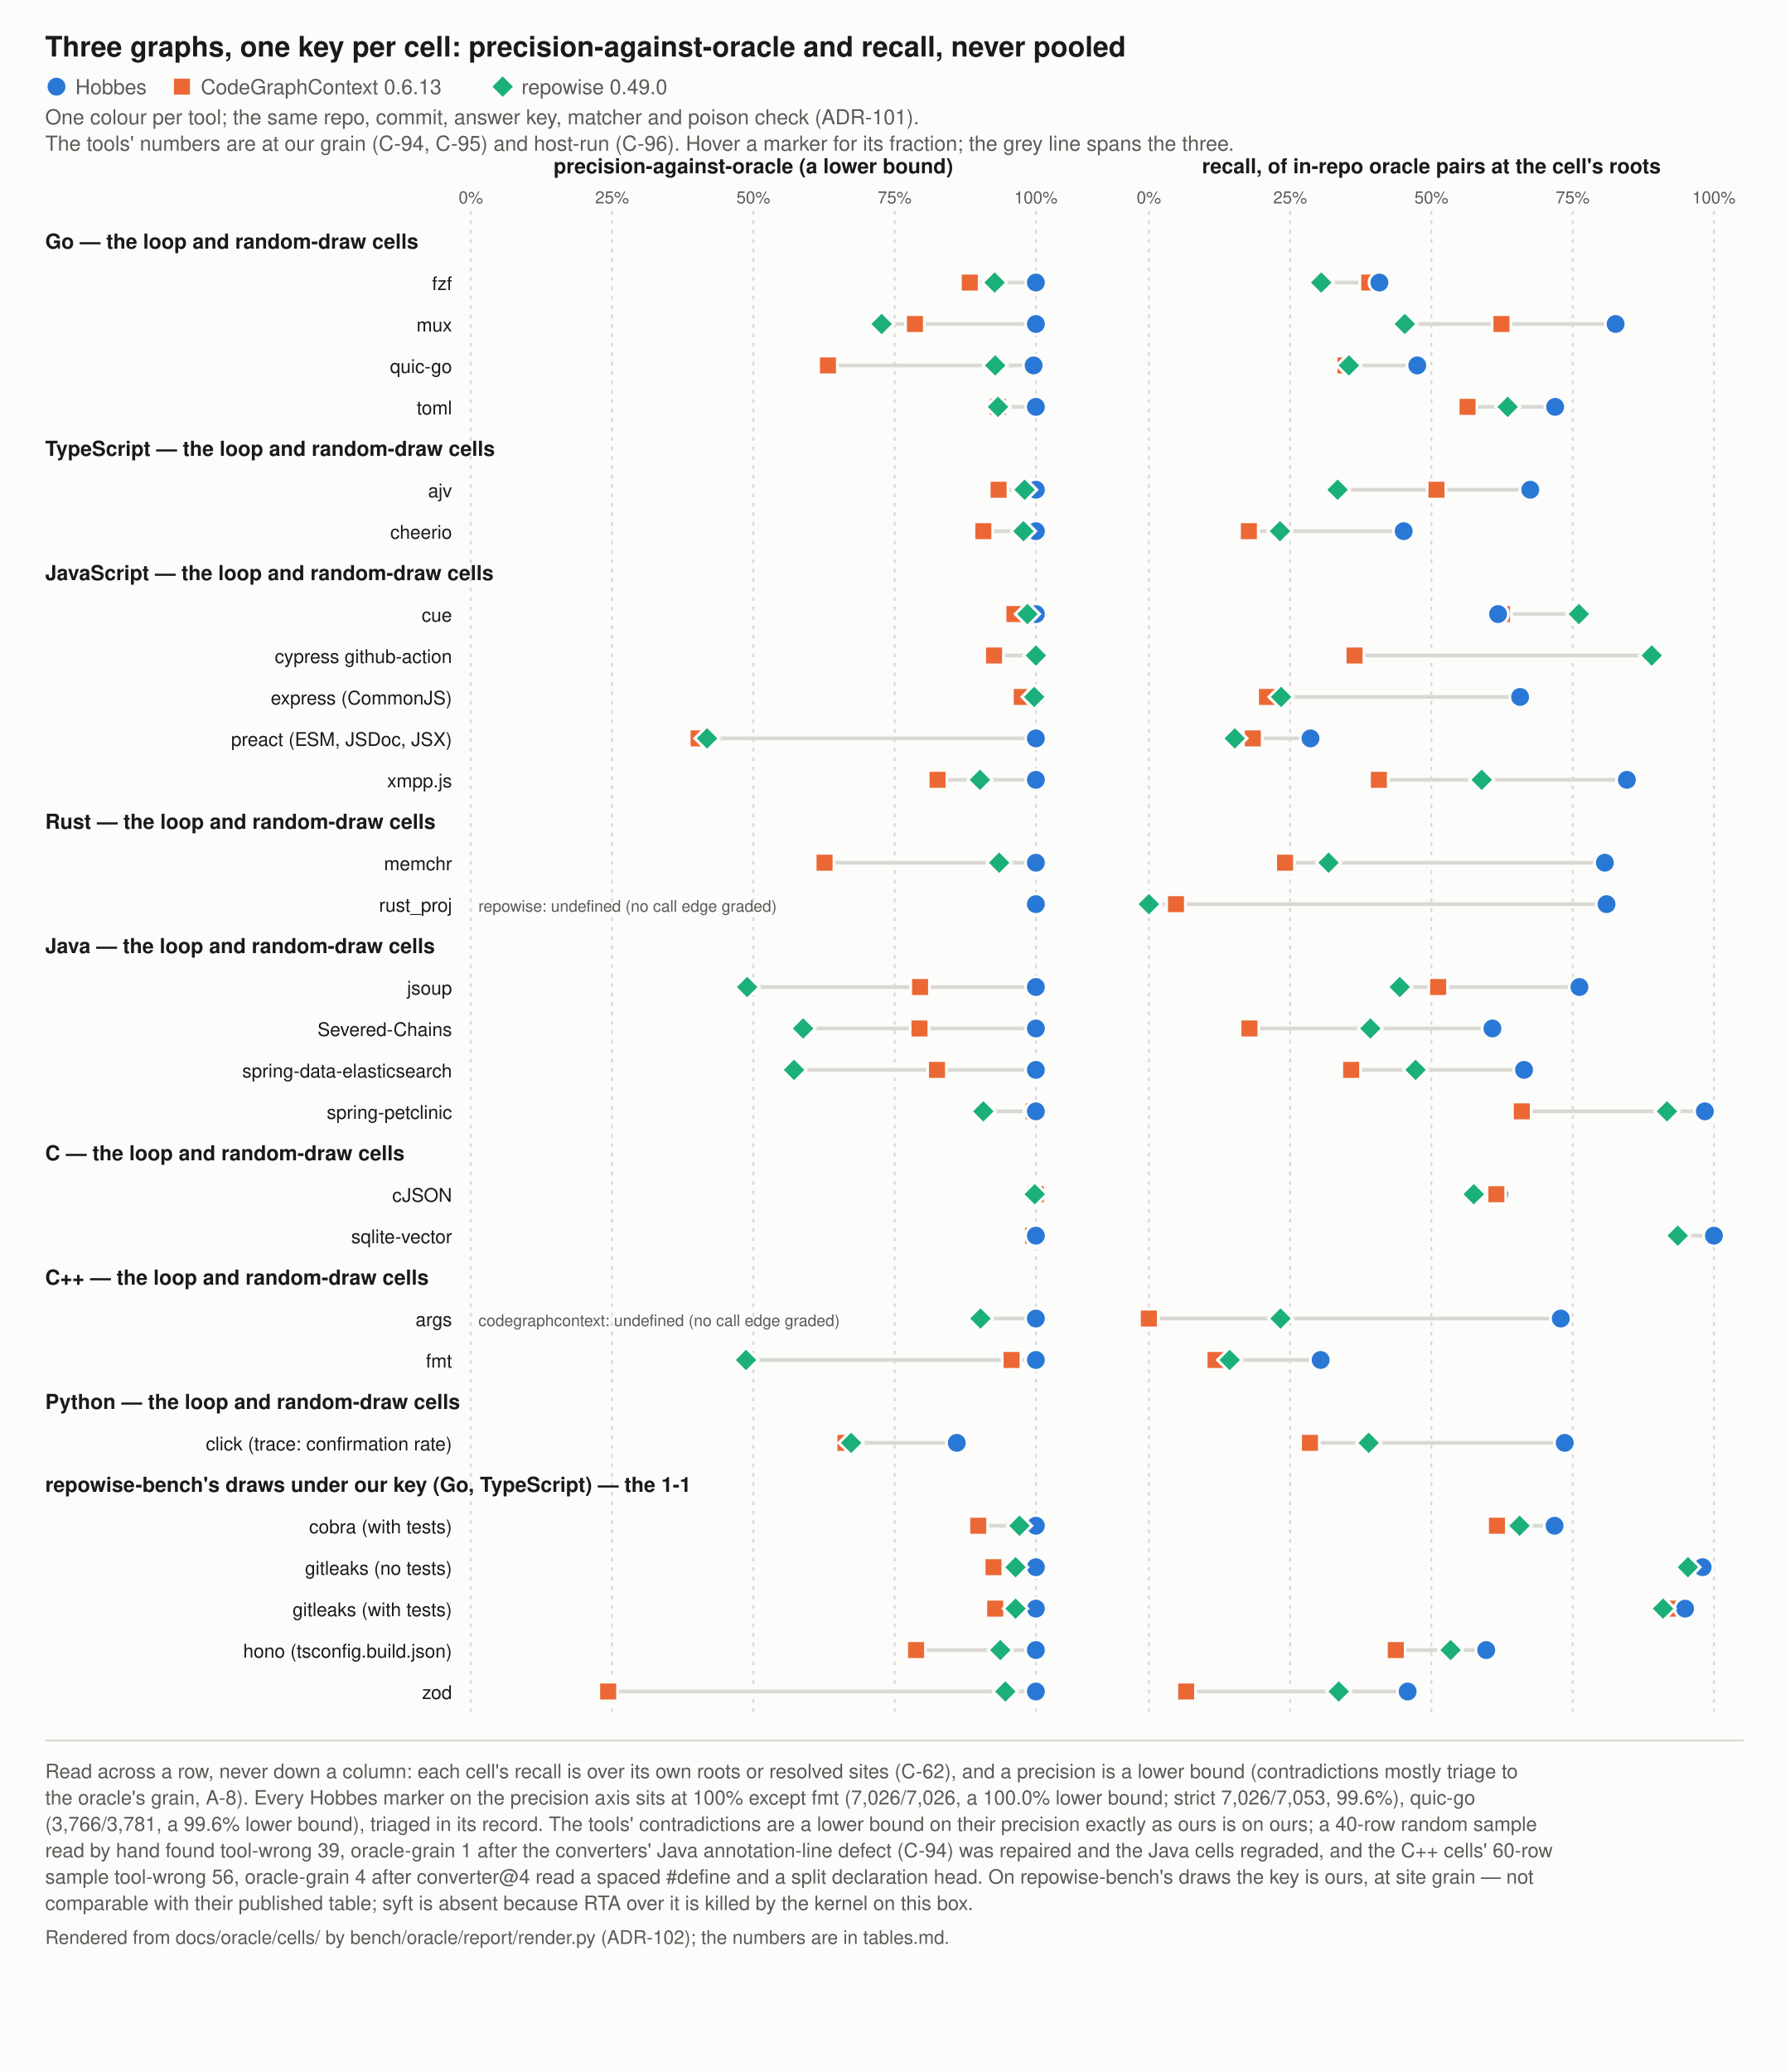
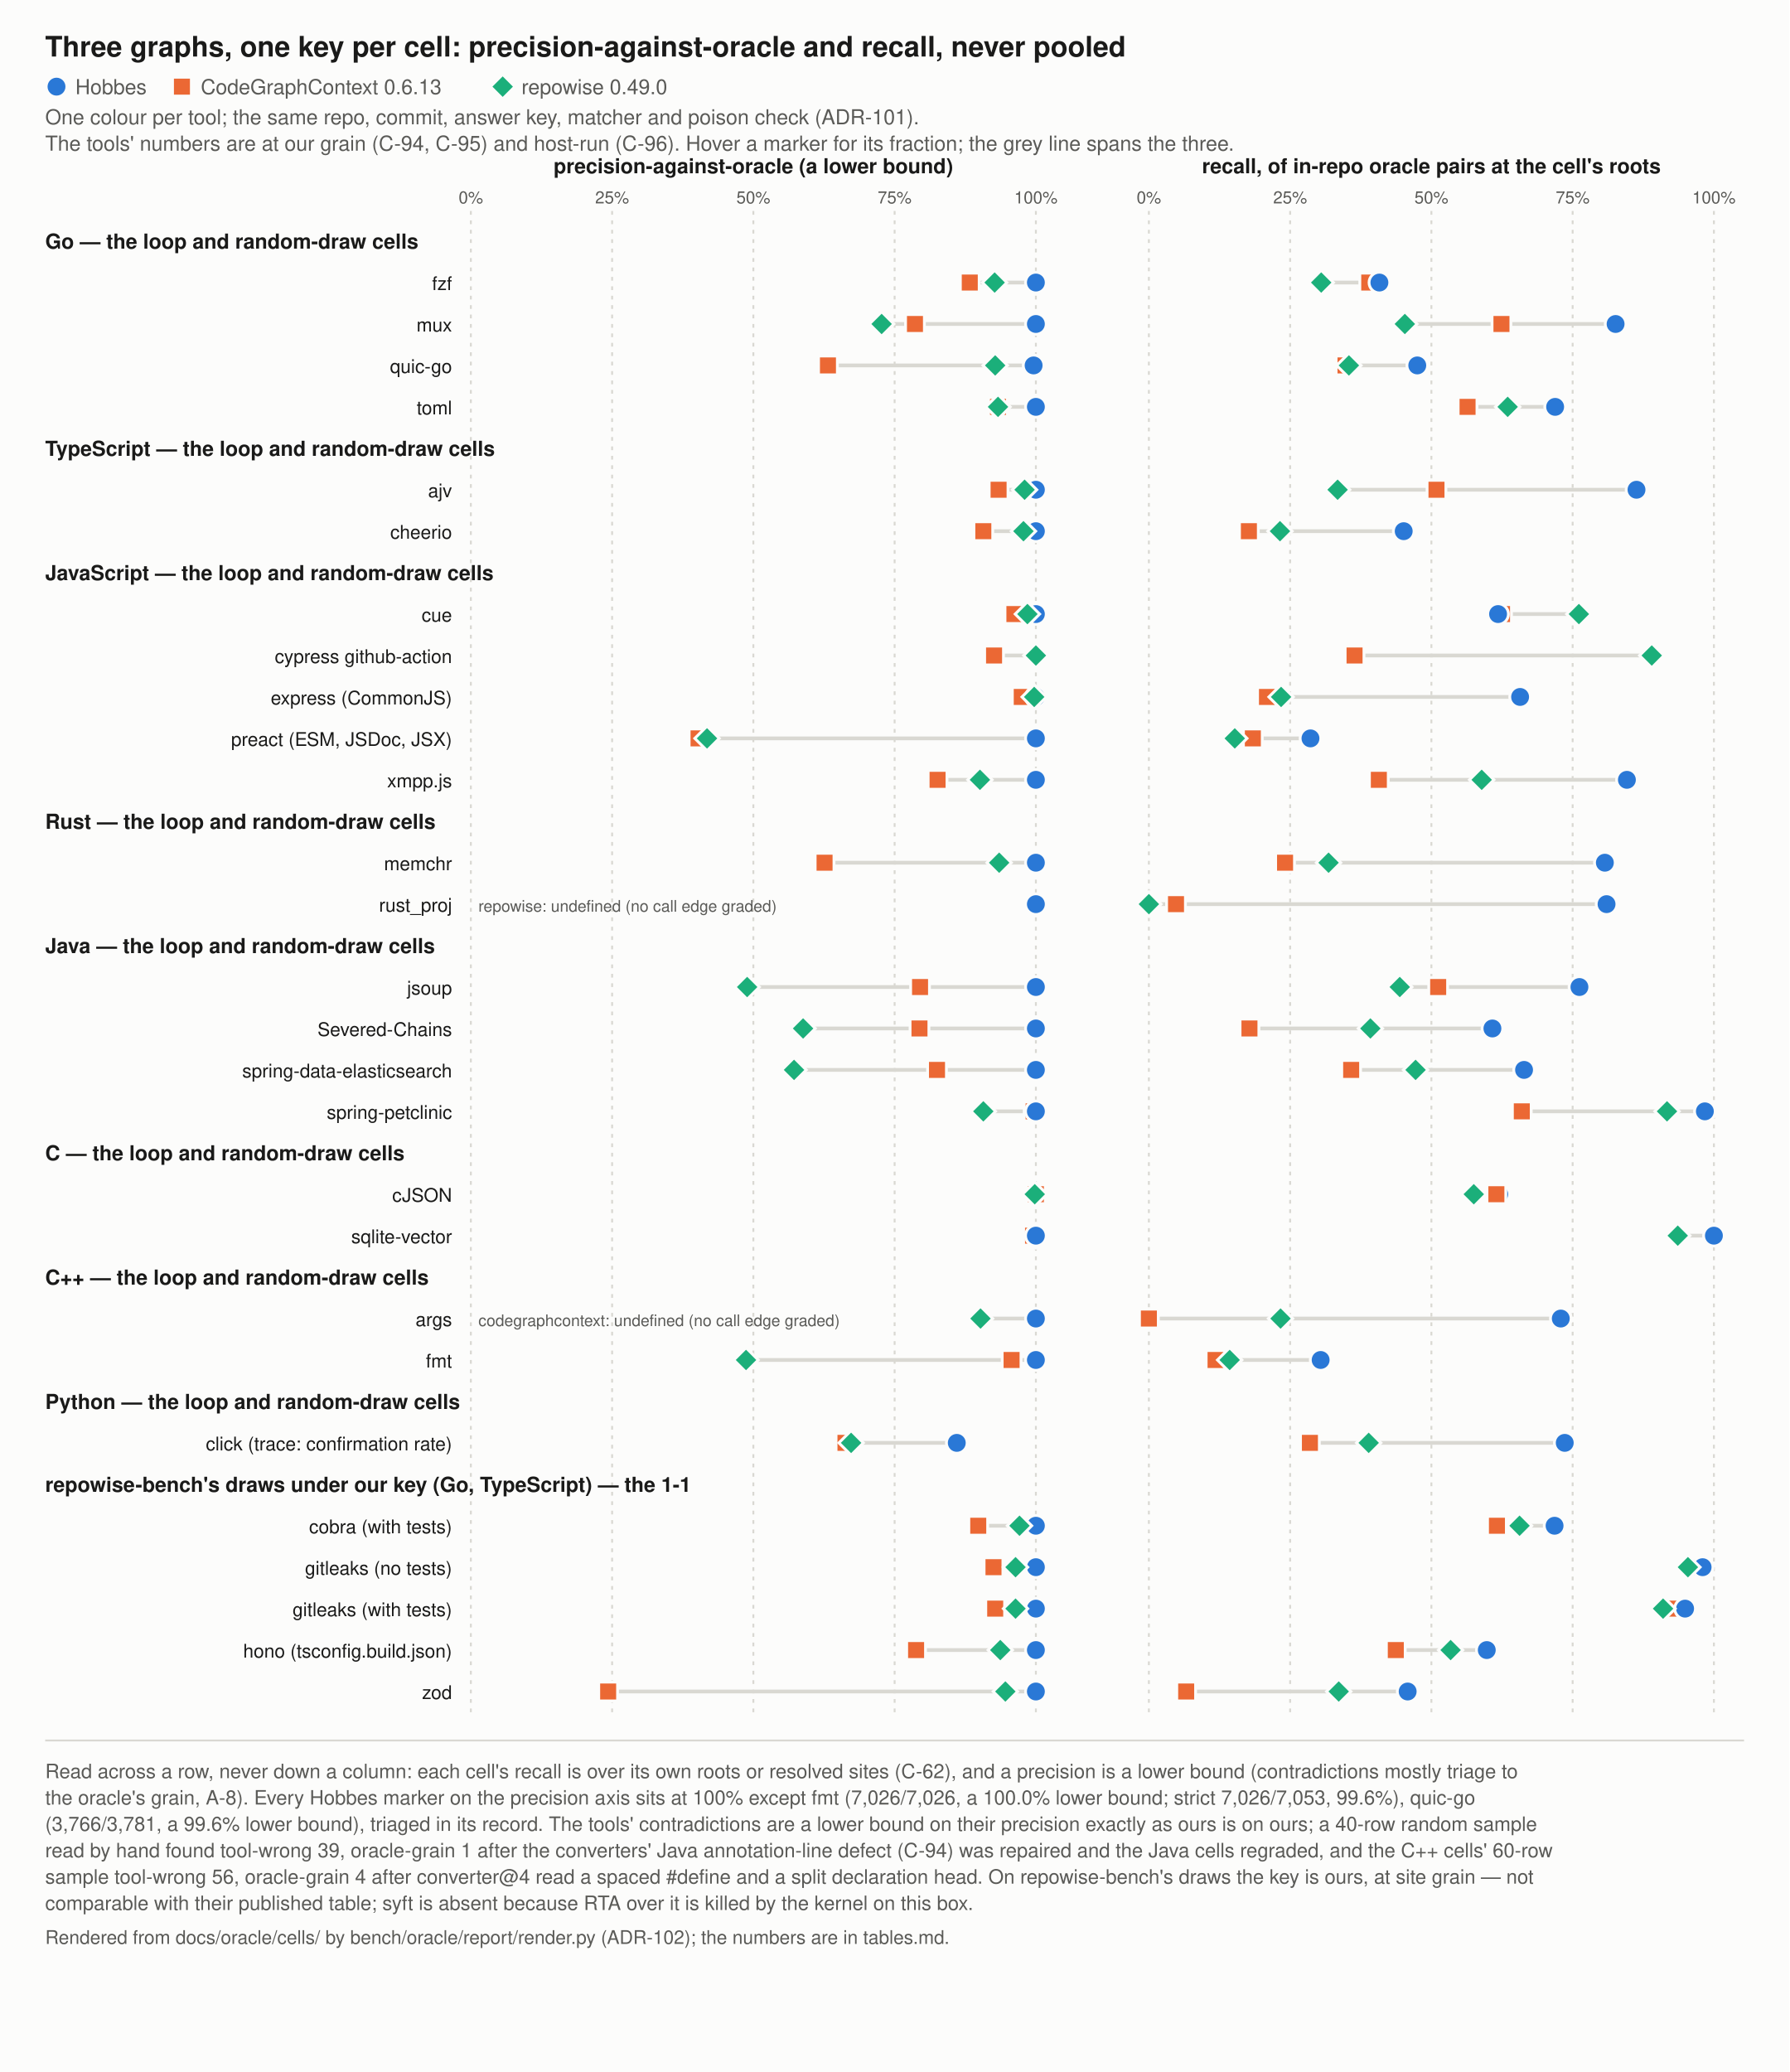
<svg xmlns="http://www.w3.org/2000/svg" width="950" height="1100" viewBox="0 0 950 1100" role="img" aria-label="Three graphs on one key per cell: precision-against-oracle and recall, Hobbes beside CodeGraphContext and repowise">
  <rect width="950" height="1100" fill="#fcfcfb" />
  <text x="24" y="30" font-size="15" fill="#1a1a19" text-anchor="start" font-weight="bold" font-family="-apple-system, 'Segoe UI', Helvetica, Arial, sans-serif">Three graphs, one key per cell: precision-against-oracle and recall, never pooled</text>
  <g>
    <circle cx="30" cy="46" r="5.5" fill="#2a78d6" stroke="#fcfcfb" stroke-width="1.5" />
  </g>
  <text x="40" y="50" font-size="11" fill="#5a5a57" text-anchor="start" font-weight="normal" font-family="-apple-system, 'Segoe UI', Helvetica, Arial, sans-serif">Hobbes</text>
  <g>
    <rect x="91.6" y="41" width="10" height="10" fill="#eb6834" stroke="#fcfcfb" stroke-width="1.5" />
  </g>
  <text x="106.6" y="50" font-size="11" fill="#5a5a57" text-anchor="start" font-weight="normal" font-family="-apple-system, 'Segoe UI', Helvetica, Arial, sans-serif">CodeGraphContext 0.6.13</text>
  <g>
    <polygon points="266.9,39.5 273.4,46 266.9,52.5 260.4,46" fill="#1baf7a" stroke="#fcfcfb" stroke-width="1.5" />
  </g>
  <text x="276.9" y="50" font-size="11" fill="#5a5a57" text-anchor="start" font-weight="normal" font-family="-apple-system, 'Segoe UI', Helvetica, Arial, sans-serif">repowise 0.49.0</text>
  <text x="24" y="66" font-size="11" fill="#5a5a57" text-anchor="start" font-weight="normal" font-family="-apple-system, 'Segoe UI', Helvetica, Arial, sans-serif">One colour per tool; the same repo, commit, answer key, matcher and poison check (ADR-101).</text>
  <text x="24" y="80" font-size="11" fill="#5a5a57" text-anchor="start" font-weight="normal" font-family="-apple-system, 'Segoe UI', Helvetica, Arial, sans-serif">The tools' numbers are at our grain (C-94, C-95) and host-run (C-96). Hover a marker for its fraction; the grey line spans the three.</text>
  <line x1="250.0" y1="112" x2="250.0" y2="910" stroke="#d9d8d2" stroke-dasharray="2 3" />
  <text x="250.0" y="108" font-size="9" fill="#5a5a57" text-anchor="middle" font-weight="normal" font-family="-apple-system, 'Segoe UI', Helvetica, Arial, sans-serif">0%</text>
  <line x1="325.0" y1="112" x2="325.0" y2="910" stroke="#d9d8d2" stroke-dasharray="2 3" />
  <text x="325.0" y="108" font-size="9" fill="#5a5a57" text-anchor="middle" font-weight="normal" font-family="-apple-system, 'Segoe UI', Helvetica, Arial, sans-serif">25%</text>
  <line x1="400.0" y1="112" x2="400.0" y2="910" stroke="#d9d8d2" stroke-dasharray="2 3" />
  <text x="400.0" y="108" font-size="9" fill="#5a5a57" text-anchor="middle" font-weight="normal" font-family="-apple-system, 'Segoe UI', Helvetica, Arial, sans-serif">50%</text>
  <line x1="475.0" y1="112" x2="475.0" y2="910" stroke="#d9d8d2" stroke-dasharray="2 3" />
  <text x="475.0" y="108" font-size="9" fill="#5a5a57" text-anchor="middle" font-weight="normal" font-family="-apple-system, 'Segoe UI', Helvetica, Arial, sans-serif">75%</text>
  <line x1="550.0" y1="112" x2="550.0" y2="910" stroke="#d9d8d2" stroke-dasharray="2 3" />
  <text x="550.0" y="108" font-size="9" fill="#5a5a57" text-anchor="middle" font-weight="normal" font-family="-apple-system, 'Segoe UI', Helvetica, Arial, sans-serif">100%</text>
  <text x="400.0" y="92" font-size="11" fill="#1a1a19" text-anchor="middle" font-weight="bold" font-family="-apple-system, 'Segoe UI', Helvetica, Arial, sans-serif">precision-against-oracle (a lower bound)</text>
  <line x1="610.0" y1="112" x2="610.0" y2="910" stroke="#d9d8d2" stroke-dasharray="2 3" />
  <text x="610.0" y="108" font-size="9" fill="#5a5a57" text-anchor="middle" font-weight="normal" font-family="-apple-system, 'Segoe UI', Helvetica, Arial, sans-serif">0%</text>
  <line x1="685.0" y1="112" x2="685.0" y2="910" stroke="#d9d8d2" stroke-dasharray="2 3" />
  <text x="685.0" y="108" font-size="9" fill="#5a5a57" text-anchor="middle" font-weight="normal" font-family="-apple-system, 'Segoe UI', Helvetica, Arial, sans-serif">25%</text>
  <line x1="760.0" y1="112" x2="760.0" y2="910" stroke="#d9d8d2" stroke-dasharray="2 3" />
  <text x="760.0" y="108" font-size="9" fill="#5a5a57" text-anchor="middle" font-weight="normal" font-family="-apple-system, 'Segoe UI', Helvetica, Arial, sans-serif">50%</text>
  <line x1="835.0" y1="112" x2="835.0" y2="910" stroke="#d9d8d2" stroke-dasharray="2 3" />
  <text x="835.0" y="108" font-size="9" fill="#5a5a57" text-anchor="middle" font-weight="normal" font-family="-apple-system, 'Segoe UI', Helvetica, Arial, sans-serif">75%</text>
  <line x1="910.0" y1="112" x2="910.0" y2="910" stroke="#d9d8d2" stroke-dasharray="2 3" />
  <text x="910.0" y="108" font-size="9" fill="#5a5a57" text-anchor="middle" font-weight="normal" font-family="-apple-system, 'Segoe UI', Helvetica, Arial, sans-serif">100%</text>
  <text x="760.0" y="92" font-size="11" fill="#1a1a19" text-anchor="middle" font-weight="bold" font-family="-apple-system, 'Segoe UI', Helvetica, Arial, sans-serif">recall, of in-repo oracle pairs at the cell's roots</text>
  <text x="24" y="132" font-size="11" fill="#1a1a19" text-anchor="start" font-weight="bold" font-family="-apple-system, 'Segoe UI', Helvetica, Arial, sans-serif">Go — the loop and random-draw cells</text>
  <text x="240" y="154" font-size="10" fill="#1a1a19" text-anchor="end" font-weight="normal" font-family="-apple-system, 'Segoe UI', Helvetica, Arial, sans-serif">fzf</text>
  <line x1="514.9" y1="150" x2="550.0" y2="150" stroke="#d9d8d2" stroke-width="2" />
  <g>
    <rect x="509.9" y="145" width="10" height="10" fill="#eb6834" stroke="#fcfcfb" stroke-width="1.5" />
  </g>
  <g>
    <circle cx="550.0" cy="150" r="5.5" fill="#2a78d6" stroke="#fcfcfb" stroke-width="1.5" />
  </g>
  <g>
    <polygon points="528.1,143.5 534.6,150 528.1,156.5 521.6,150" fill="#1baf7a" stroke="#fcfcfb" stroke-width="1.5" />
  </g>
  <line x1="701.5" y1="150" x2="732.4" y2="150" stroke="#d9d8d2" stroke-width="2" />
  <g>
    <rect x="722.0" y="145" width="10" height="10" fill="#eb6834" stroke="#fcfcfb" stroke-width="1.5" />
  </g>
  <g>
    <circle cx="732.4" cy="150" r="5.5" fill="#2a78d6" stroke="#fcfcfb" stroke-width="1.5" />
  </g>
  <g>
    <polygon points="701.5,143.5 708.0,150 701.5,156.5 695.0,150" fill="#1baf7a" stroke="#fcfcfb" stroke-width="1.5" />
  </g>
  <text x="240" y="176" font-size="10" fill="#1a1a19" text-anchor="end" font-weight="normal" font-family="-apple-system, 'Segoe UI', Helvetica, Arial, sans-serif">mux</text>
  <line x1="468.1" y1="172" x2="550.0" y2="172" stroke="#d9d8d2" stroke-width="2" />
  <g>
    <rect x="480.8" y="167" width="10" height="10" fill="#eb6834" stroke="#fcfcfb" stroke-width="1.5" />
  </g>
  <g>
    <circle cx="550.0" cy="172" r="5.5" fill="#2a78d6" stroke="#fcfcfb" stroke-width="1.5" />
  </g>
  <g>
    <polygon points="468.1,165.5 474.6,172 468.1,178.5 461.6,172" fill="#1baf7a" stroke="#fcfcfb" stroke-width="1.5" />
  </g>
  <line x1="745.9" y1="172" x2="857.8" y2="172" stroke="#d9d8d2" stroke-width="2" />
  <g>
    <rect x="792.2" y="167" width="10" height="10" fill="#eb6834" stroke="#fcfcfb" stroke-width="1.5" />
  </g>
  <g>
    <circle cx="857.8" cy="172" r="5.5" fill="#2a78d6" stroke="#fcfcfb" stroke-width="1.5" />
  </g>
  <g>
    <polygon points="745.9,165.5 752.4,172 745.9,178.5 739.4,172" fill="#1baf7a" stroke="#fcfcfb" stroke-width="1.5" />
  </g>
  <text x="240" y="198" font-size="10" fill="#1a1a19" text-anchor="end" font-weight="normal" font-family="-apple-system, 'Segoe UI', Helvetica, Arial, sans-serif">quic-go</text>
  <line x1="439.6" y1="194" x2="548.8" y2="194" stroke="#d9d8d2" stroke-width="2" />
  <g>
    <rect x="434.6" y="189" width="10" height="10" fill="#eb6834" stroke="#fcfcfb" stroke-width="1.5" />
  </g>
  <g>
    <circle cx="548.8" cy="194" r="5.5" fill="#2a78d6" stroke="#fcfcfb" stroke-width="1.5" />
  </g>
  <g>
    <polygon points="528.4,187.5 534.9,194 528.4,200.5 521.9,194" fill="#1baf7a" stroke="#fcfcfb" stroke-width="1.5" />
  </g>
  <line x1="714.4" y1="194" x2="752.5" y2="194" stroke="#d9d8d2" stroke-width="2" />
  <g>
    <rect x="709.4" y="189" width="10" height="10" fill="#eb6834" stroke="#fcfcfb" stroke-width="1.5" />
  </g>
  <g>
    <circle cx="752.5" cy="194" r="5.5" fill="#2a78d6" stroke="#fcfcfb" stroke-width="1.5" />
  </g>
  <g>
    <polygon points="716.2,187.5 722.7,194 716.2,200.5 709.7,194" fill="#1baf7a" stroke="#fcfcfb" stroke-width="1.5" />
  </g>
  <text x="240" y="220" font-size="10" fill="#1a1a19" text-anchor="end" font-weight="normal" font-family="-apple-system, 'Segoe UI', Helvetica, Arial, sans-serif">toml</text>
  <line x1="529.9" y1="216" x2="550.0" y2="216" stroke="#d9d8d2" stroke-width="2" />
  <g>
    <rect x="524.9" y="211" width="10" height="10" fill="#eb6834" stroke="#fcfcfb" stroke-width="1.5" />
  </g>
  <g>
    <polygon points="529.9,209.5 536.4,216 529.9,222.5 523.4,216" fill="#1baf7a" stroke="#fcfcfb" stroke-width="1.5" />
  </g>
  <g>
    <circle cx="550.0" cy="216" r="5.5" fill="#2a78d6" stroke="#fcfcfb" stroke-width="1.5" />
  </g>
  <line x1="779.2" y1="216" x2="825.7" y2="216" stroke="#d9d8d2" stroke-width="2" />
  <g>
    <rect x="774.2" y="211" width="10" height="10" fill="#eb6834" stroke="#fcfcfb" stroke-width="1.5" />
  </g>
  <g>
    <polygon points="800.5,209.5 807.0,216 800.5,222.5 794.0,216" fill="#1baf7a" stroke="#fcfcfb" stroke-width="1.5" />
  </g>
  <g>
    <circle cx="825.7" cy="216" r="5.5" fill="#2a78d6" stroke="#fcfcfb" stroke-width="1.5" />
  </g>
  <text x="24" y="242" font-size="11" fill="#1a1a19" text-anchor="start" font-weight="bold" font-family="-apple-system, 'Segoe UI', Helvetica, Arial, sans-serif">TypeScript — the loop and random-draw cells</text>
  <text x="240" y="264" font-size="10" fill="#1a1a19" text-anchor="end" font-weight="normal" font-family="-apple-system, 'Segoe UI', Helvetica, Arial, sans-serif">ajv</text>
  <line x1="530.2" y1="260" x2="550.0" y2="260" stroke="#d9d8d2" stroke-width="2" />
  <g>
    <circle cx="550.0" cy="260" r="5.5" fill="#2a78d6" stroke="#fcfcfb" stroke-width="1.5" />
  </g>
  <g>
    <rect x="525.2" y="255" width="10" height="10" fill="#eb6834" stroke="#fcfcfb" stroke-width="1.5" />
  </g>
  <g>
    <polygon points="544.0,253.5 550.5,260 544.0,266.5 537.5,260" fill="#1baf7a" stroke="#fcfcfb" stroke-width="1.5" />
  </g>
-   <line x1="710.2" y1="260" x2="812.5" y2="260" stroke="#d9d8d2" stroke-width="2" />
-   <g>
-     <circle cx="812.5" cy="260" r="5.5" fill="#2a78d6" stroke="#fcfcfb" stroke-width="1.5" />
+   <line x1="710.2" y1="260" x2="868.9" y2="260" stroke="#d9d8d2" stroke-width="2" />
+   <g>
+     <circle cx="868.9" cy="260" r="5.5" fill="#2a78d6" stroke="#fcfcfb" stroke-width="1.5" />
  </g>
  <g>
    <rect x="757.7" y="255" width="10" height="10" fill="#eb6834" stroke="#fcfcfb" stroke-width="1.5" />
  </g>
  <g>
    <polygon points="710.2,253.5 716.7,260 710.2,266.5 703.7,260" fill="#1baf7a" stroke="#fcfcfb" stroke-width="1.5" />
  </g>
  <text x="240" y="286" font-size="10" fill="#1a1a19" text-anchor="end" font-weight="normal" font-family="-apple-system, 'Segoe UI', Helvetica, Arial, sans-serif">cheerio</text>
  <line x1="522.1" y1="282" x2="550.0" y2="282" stroke="#d9d8d2" stroke-width="2" />
  <g>
    <circle cx="550.0" cy="282" r="5.5" fill="#2a78d6" stroke="#fcfcfb" stroke-width="1.5" />
  </g>
  <g>
    <rect x="517.1" y="277" width="10" height="10" fill="#eb6834" stroke="#fcfcfb" stroke-width="1.5" />
  </g>
  <g>
    <polygon points="543.4,275.5 549.9,282 543.4,288.5 536.9,282" fill="#1baf7a" stroke="#fcfcfb" stroke-width="1.5" />
  </g>
  <line x1="663.1" y1="282" x2="745.3" y2="282" stroke="#d9d8d2" stroke-width="2" />
  <g>
    <circle cx="745.3" cy="282" r="5.5" fill="#2a78d6" stroke="#fcfcfb" stroke-width="1.5" />
  </g>
  <g>
    <rect x="658.1" y="277" width="10" height="10" fill="#eb6834" stroke="#fcfcfb" stroke-width="1.5" />
  </g>
  <g>
    <polygon points="679.6,275.5 686.1,282 679.6,288.5 673.1,282" fill="#1baf7a" stroke="#fcfcfb" stroke-width="1.5" />
  </g>
  <text x="24" y="308" font-size="11" fill="#1a1a19" text-anchor="start" font-weight="bold" font-family="-apple-system, 'Segoe UI', Helvetica, Arial, sans-serif">JavaScript — the loop and random-draw cells</text>
  <text x="240" y="330" font-size="10" fill="#1a1a19" text-anchor="end" font-weight="normal" font-family="-apple-system, 'Segoe UI', Helvetica, Arial, sans-serif">cue</text>
  <line x1="538.6" y1="326" x2="550.0" y2="326" stroke="#d9d8d2" stroke-width="2" />
  <g>
    <rect x="533.6" y="321" width="10" height="10" fill="#eb6834" stroke="#fcfcfb" stroke-width="1.5" />
  </g>
  <g>
    <circle cx="550.0" cy="326" r="5.5" fill="#2a78d6" stroke="#fcfcfb" stroke-width="1.5" />
  </g>
  <g>
    <polygon points="545.5,319.5 552.0,326 545.5,332.5 539.0,326" fill="#1baf7a" stroke="#fcfcfb" stroke-width="1.5" />
  </g>
  <line x1="795.4" y1="326" x2="838.3" y2="326" stroke="#d9d8d2" stroke-width="2" />
  <g>
    <rect x="792.5" y="321" width="10" height="10" fill="#eb6834" stroke="#fcfcfb" stroke-width="1.5" />
  </g>
  <g>
    <circle cx="795.4" cy="326" r="5.5" fill="#2a78d6" stroke="#fcfcfb" stroke-width="1.5" />
  </g>
  <g>
    <polygon points="838.3,319.5 844.8,326 838.3,332.5 831.8,326" fill="#1baf7a" stroke="#fcfcfb" stroke-width="1.5" />
  </g>
  <text x="240" y="352" font-size="10" fill="#1a1a19" text-anchor="end" font-weight="normal" font-family="-apple-system, 'Segoe UI', Helvetica, Arial, sans-serif">cypress github-action</text>
  <line x1="527.8" y1="348" x2="550.0" y2="348" stroke="#d9d8d2" stroke-width="2" />
  <g>
    <rect x="522.8" y="343" width="10" height="10" fill="#eb6834" stroke="#fcfcfb" stroke-width="1.5" />
  </g>
  <g>
    <circle cx="550.0" cy="348" r="5.5" fill="#2a78d6" stroke="#fcfcfb" stroke-width="1.5" />
  </g>
  <g>
    <polygon points="550.0,341.5 556.5,348 550.0,354.5 543.5,348" fill="#1baf7a" stroke="#fcfcfb" stroke-width="1.5" />
  </g>
  <line x1="719.2" y1="348" x2="877.0" y2="348" stroke="#d9d8d2" stroke-width="2" />
  <g>
    <rect x="714.2" y="343" width="10" height="10" fill="#eb6834" stroke="#fcfcfb" stroke-width="1.5" />
  </g>
  <g>
    <circle cx="877.0" cy="348" r="5.5" fill="#2a78d6" stroke="#fcfcfb" stroke-width="1.5" />
  </g>
  <g>
    <polygon points="877.0,341.5 883.5,348 877.0,354.5 870.5,348" fill="#1baf7a" stroke="#fcfcfb" stroke-width="1.5" />
  </g>
  <text x="240" y="374" font-size="10" fill="#1a1a19" text-anchor="end" font-weight="normal" font-family="-apple-system, 'Segoe UI', Helvetica, Arial, sans-serif">express (CommonJS)</text>
  <line x1="542.5" y1="370" x2="550.0" y2="370" stroke="#d9d8d2" stroke-width="2" />
  <g>
    <rect x="537.5" y="365" width="10" height="10" fill="#eb6834" stroke="#fcfcfb" stroke-width="1.5" />
  </g>
  <g>
    <circle cx="550.0" cy="370" r="5.5" fill="#2a78d6" stroke="#fcfcfb" stroke-width="1.5" />
  </g>
  <g>
    <polygon points="549.1,363.5 555.6,370 549.1,376.5 542.6,370" fill="#1baf7a" stroke="#fcfcfb" stroke-width="1.5" />
  </g>
  <line x1="672.7" y1="370" x2="807.1" y2="370" stroke="#d9d8d2" stroke-width="2" />
  <g>
    <rect x="667.7" y="365" width="10" height="10" fill="#eb6834" stroke="#fcfcfb" stroke-width="1.5" />
  </g>
  <g>
    <circle cx="807.1" cy="370" r="5.5" fill="#2a78d6" stroke="#fcfcfb" stroke-width="1.5" />
  </g>
  <g>
    <polygon points="680.2,363.5 686.7,370 680.2,376.5 673.7,370" fill="#1baf7a" stroke="#fcfcfb" stroke-width="1.5" />
  </g>
  <text x="240" y="396" font-size="10" fill="#1a1a19" text-anchor="end" font-weight="normal" font-family="-apple-system, 'Segoe UI', Helvetica, Arial, sans-serif">preact (ESM, JSDoc, JSX)</text>
  <line x1="370.9" y1="392" x2="550.0" y2="392" stroke="#d9d8d2" stroke-width="2" />
  <g>
    <rect x="365.9" y="387" width="10" height="10" fill="#eb6834" stroke="#fcfcfb" stroke-width="1.5" />
  </g>
  <g>
    <circle cx="550.0" cy="392" r="5.5" fill="#2a78d6" stroke="#fcfcfb" stroke-width="1.5" />
  </g>
  <g>
    <polygon points="375.4,385.5 381.9,392 375.4,398.5 368.9,392" fill="#1baf7a" stroke="#fcfcfb" stroke-width="1.5" />
  </g>
  <line x1="655.6" y1="392" x2="695.8" y2="392" stroke="#d9d8d2" stroke-width="2" />
  <g>
    <rect x="660.2" y="387" width="10" height="10" fill="#eb6834" stroke="#fcfcfb" stroke-width="1.5" />
  </g>
  <g>
    <circle cx="695.8" cy="392" r="5.5" fill="#2a78d6" stroke="#fcfcfb" stroke-width="1.5" />
  </g>
  <g>
    <polygon points="655.6,385.5 662.1,392 655.6,398.5 649.1,392" fill="#1baf7a" stroke="#fcfcfb" stroke-width="1.5" />
  </g>
  <text x="240" y="418" font-size="10" fill="#1a1a19" text-anchor="end" font-weight="normal" font-family="-apple-system, 'Segoe UI', Helvetica, Arial, sans-serif">xmpp.js</text>
  <line x1="497.8" y1="414" x2="550.0" y2="414" stroke="#d9d8d2" stroke-width="2" />
  <g>
    <rect x="492.8" y="409" width="10" height="10" fill="#eb6834" stroke="#fcfcfb" stroke-width="1.5" />
  </g>
  <g>
    <polygon points="520.3,407.5 526.8,414 520.3,420.5 513.8,414" fill="#1baf7a" stroke="#fcfcfb" stroke-width="1.5" />
  </g>
  <g>
    <circle cx="550.0" cy="414" r="5.5" fill="#2a78d6" stroke="#fcfcfb" stroke-width="1.5" />
  </g>
  <line x1="732.1" y1="414" x2="863.8" y2="414" stroke="#d9d8d2" stroke-width="2" />
  <g>
    <rect x="727.1" y="409" width="10" height="10" fill="#eb6834" stroke="#fcfcfb" stroke-width="1.5" />
  </g>
  <g>
    <polygon points="786.7,407.5 793.2,414 786.7,420.5 780.2,414" fill="#1baf7a" stroke="#fcfcfb" stroke-width="1.5" />
  </g>
  <g>
    <circle cx="863.8" cy="414" r="5.5" fill="#2a78d6" stroke="#fcfcfb" stroke-width="1.5" />
  </g>
  <text x="24" y="440" font-size="11" fill="#1a1a19" text-anchor="start" font-weight="bold" font-family="-apple-system, 'Segoe UI', Helvetica, Arial, sans-serif">Rust — the loop and random-draw cells</text>
  <text x="240" y="462" font-size="10" fill="#1a1a19" text-anchor="end" font-weight="normal" font-family="-apple-system, 'Segoe UI', Helvetica, Arial, sans-serif">memchr</text>
  <line x1="437.8" y1="458" x2="550.0" y2="458" stroke="#d9d8d2" stroke-width="2" />
  <g>
    <rect x="432.8" y="453" width="10" height="10" fill="#eb6834" stroke="#fcfcfb" stroke-width="1.5" />
  </g>
  <g>
    <circle cx="550.0" cy="458" r="5.5" fill="#2a78d6" stroke="#fcfcfb" stroke-width="1.5" />
  </g>
  <g>
    <polygon points="530.5,451.5 537.0,458 530.5,464.5 524.0,458" fill="#1baf7a" stroke="#fcfcfb" stroke-width="1.5" />
  </g>
  <line x1="682.3" y1="458" x2="852.1" y2="458" stroke="#d9d8d2" stroke-width="2" />
  <g>
    <rect x="677.3" y="453" width="10" height="10" fill="#eb6834" stroke="#fcfcfb" stroke-width="1.5" />
  </g>
  <g>
    <circle cx="852.1" cy="458" r="5.5" fill="#2a78d6" stroke="#fcfcfb" stroke-width="1.5" />
  </g>
  <g>
    <polygon points="705.4,451.5 711.9,458 705.4,464.5 698.9,458" fill="#1baf7a" stroke="#fcfcfb" stroke-width="1.5" />
  </g>
  <text x="240" y="484" font-size="10" fill="#1a1a19" text-anchor="end" font-weight="normal" font-family="-apple-system, 'Segoe UI', Helvetica, Arial, sans-serif">rust_proj</text>
  <line x1="550.0" y1="480" x2="550.0" y2="480" stroke="#d9d8d2" stroke-width="2" />
  <g>
    <rect x="545.0" y="475" width="10" height="10" fill="#eb6834" stroke="#fcfcfb" stroke-width="1.5" />
  </g>
  <g>
    <circle cx="550.0" cy="480" r="5.5" fill="#2a78d6" stroke="#fcfcfb" stroke-width="1.5" />
  </g>
  <text x="254" y="484" font-size="8.5" fill="#5a5a57" text-anchor="start" font-weight="normal" font-family="-apple-system, 'Segoe UI', Helvetica, Arial, sans-serif">repowise: undefined (no call edge graded)</text>
  <line x1="610.0" y1="480" x2="853.0" y2="480" stroke="#d9d8d2" stroke-width="2" />
  <g>
    <rect x="619.4" y="475" width="10" height="10" fill="#eb6834" stroke="#fcfcfb" stroke-width="1.5" />
  </g>
  <g>
    <polygon points="610.0,473.5 616.5,480 610.0,486.5 603.5,480" fill="#1baf7a" stroke="#fcfcfb" stroke-width="1.5" />
  </g>
  <g>
    <circle cx="853.0" cy="480" r="5.5" fill="#2a78d6" stroke="#fcfcfb" stroke-width="1.5" />
  </g>
  <text x="24" y="506" font-size="11" fill="#1a1a19" text-anchor="start" font-weight="bold" font-family="-apple-system, 'Segoe UI', Helvetica, Arial, sans-serif">Java — the loop and random-draw cells</text>
  <text x="240" y="528" font-size="10" fill="#1a1a19" text-anchor="end" font-weight="normal" font-family="-apple-system, 'Segoe UI', Helvetica, Arial, sans-serif">jsoup</text>
  <line x1="396.7" y1="524" x2="550.0" y2="524" stroke="#d9d8d2" stroke-width="2" />
  <g>
    <rect x="483.5" y="519" width="10" height="10" fill="#eb6834" stroke="#fcfcfb" stroke-width="1.5" />
  </g>
  <g>
    <circle cx="550.0" cy="524" r="5.5" fill="#2a78d6" stroke="#fcfcfb" stroke-width="1.5" />
  </g>
  <g>
    <polygon points="396.7,517.5 403.2,524 396.7,530.5 390.2,524" fill="#1baf7a" stroke="#fcfcfb" stroke-width="1.5" />
  </g>
  <line x1="743.2" y1="524" x2="838.6" y2="524" stroke="#d9d8d2" stroke-width="2" />
  <g>
    <rect x="758.6" y="519" width="10" height="10" fill="#eb6834" stroke="#fcfcfb" stroke-width="1.5" />
  </g>
  <g>
    <circle cx="838.6" cy="524" r="5.5" fill="#2a78d6" stroke="#fcfcfb" stroke-width="1.5" />
  </g>
  <g>
    <polygon points="743.2,517.5 749.7,524 743.2,530.5 736.7,524" fill="#1baf7a" stroke="#fcfcfb" stroke-width="1.5" />
  </g>
  <text x="240" y="550" font-size="10" fill="#1a1a19" text-anchor="end" font-weight="normal" font-family="-apple-system, 'Segoe UI', Helvetica, Arial, sans-serif">Severed-Chains</text>
  <line x1="426.4" y1="546" x2="550.0" y2="546" stroke="#d9d8d2" stroke-width="2" />
  <g>
    <rect x="483.2" y="541" width="10" height="10" fill="#eb6834" stroke="#fcfcfb" stroke-width="1.5" />
  </g>
  <g>
    <polygon points="426.4,539.5 432.9,546 426.4,552.5 419.9,546" fill="#1baf7a" stroke="#fcfcfb" stroke-width="1.5" />
  </g>
  <g>
    <circle cx="550.0" cy="546" r="5.5" fill="#2a78d6" stroke="#fcfcfb" stroke-width="1.5" />
  </g>
  <line x1="663.4" y1="546" x2="792.4" y2="546" stroke="#d9d8d2" stroke-width="2" />
  <g>
    <rect x="658.4" y="541" width="10" height="10" fill="#eb6834" stroke="#fcfcfb" stroke-width="1.5" />
  </g>
  <g>
    <polygon points="727.6,539.5 734.1,546 727.6,552.5 721.1,546" fill="#1baf7a" stroke="#fcfcfb" stroke-width="1.5" />
  </g>
  <g>
    <circle cx="792.4" cy="546" r="5.5" fill="#2a78d6" stroke="#fcfcfb" stroke-width="1.5" />
  </g>
  <text x="240" y="572" font-size="10" fill="#1a1a19" text-anchor="end" font-weight="normal" font-family="-apple-system, 'Segoe UI', Helvetica, Arial, sans-serif">spring-data-elasticsearch</text>
  <line x1="421.6" y1="568" x2="550.0" y2="568" stroke="#d9d8d2" stroke-width="2" />
  <g>
    <rect x="492.5" y="563" width="10" height="10" fill="#eb6834" stroke="#fcfcfb" stroke-width="1.5" />
  </g>
  <g>
    <polygon points="421.6,561.5 428.1,568 421.6,574.5 415.1,568" fill="#1baf7a" stroke="#fcfcfb" stroke-width="1.5" />
  </g>
  <g>
    <circle cx="550.0" cy="568" r="5.5" fill="#2a78d6" stroke="#fcfcfb" stroke-width="1.5" />
  </g>
  <line x1="717.4" y1="568" x2="809.2" y2="568" stroke="#d9d8d2" stroke-width="2" />
  <g>
    <rect x="712.4" y="563" width="10" height="10" fill="#eb6834" stroke="#fcfcfb" stroke-width="1.5" />
  </g>
  <g>
    <polygon points="751.6,561.5 758.1,568 751.6,574.5 745.1,568" fill="#1baf7a" stroke="#fcfcfb" stroke-width="1.5" />
  </g>
  <g>
    <circle cx="809.2" cy="568" r="5.5" fill="#2a78d6" stroke="#fcfcfb" stroke-width="1.5" />
  </g>
  <text x="240" y="594" font-size="10" fill="#1a1a19" text-anchor="end" font-weight="normal" font-family="-apple-system, 'Segoe UI', Helvetica, Arial, sans-serif">spring-petclinic</text>
  <line x1="522.1" y1="590" x2="550.0" y2="590" stroke="#d9d8d2" stroke-width="2" />
  <g>
    <rect x="543.8" y="585" width="10" height="10" fill="#eb6834" stroke="#fcfcfb" stroke-width="1.5" />
  </g>
  <g>
    <circle cx="550.0" cy="590" r="5.5" fill="#2a78d6" stroke="#fcfcfb" stroke-width="1.5" />
  </g>
  <g>
    <polygon points="522.1,583.5 528.6,590 522.1,596.5 515.6,590" fill="#1baf7a" stroke="#fcfcfb" stroke-width="1.5" />
  </g>
  <line x1="808.0" y1="590" x2="905.2" y2="590" stroke="#d9d8d2" stroke-width="2" />
  <g>
    <rect x="803.0" y="585" width="10" height="10" fill="#eb6834" stroke="#fcfcfb" stroke-width="1.5" />
  </g>
  <g>
    <circle cx="905.2" cy="590" r="5.5" fill="#2a78d6" stroke="#fcfcfb" stroke-width="1.5" />
  </g>
  <g>
    <polygon points="885.1,583.5 891.6,590 885.1,596.5 878.6,590" fill="#1baf7a" stroke="#fcfcfb" stroke-width="1.5" />
  </g>
  <text x="24" y="616" font-size="11" fill="#1a1a19" text-anchor="start" font-weight="bold" font-family="-apple-system, 'Segoe UI', Helvetica, Arial, sans-serif">C — the loop and random-draw cells</text>
  <text x="240" y="638" font-size="10" fill="#1a1a19" text-anchor="end" font-weight="normal" font-family="-apple-system, 'Segoe UI', Helvetica, Arial, sans-serif">cJSON</text>
  <line x1="549.4" y1="634" x2="550.0" y2="634" stroke="#d9d8d2" stroke-width="2" />
  <g>
    <circle cx="550.0" cy="634" r="5.5" fill="#2a78d6" stroke="#fcfcfb" stroke-width="1.5" />
  </g>
  <g>
    <rect x="545.0" y="629" width="10" height="10" fill="#eb6834" stroke="#fcfcfb" stroke-width="1.5" />
  </g>
  <g>
    <polygon points="549.4,627.5 555.9,634 549.4,640.5 542.9,634" fill="#1baf7a" stroke="#fcfcfb" stroke-width="1.5" />
  </g>
  <line x1="782.5" y1="634" x2="796.0" y2="634" stroke="#d9d8d2" stroke-width="2" />
  <g>
    <circle cx="796.0" cy="634" r="5.5" fill="#2a78d6" stroke="#fcfcfb" stroke-width="1.5" />
  </g>
  <g>
    <rect x="789.5" y="629" width="10" height="10" fill="#eb6834" stroke="#fcfcfb" stroke-width="1.5" />
  </g>
  <g>
    <polygon points="782.5,627.5 789.0,634 782.5,640.5 776.0,634" fill="#1baf7a" stroke="#fcfcfb" stroke-width="1.5" />
  </g>
  <text x="240" y="660" font-size="10" fill="#1a1a19" text-anchor="end" font-weight="normal" font-family="-apple-system, 'Segoe UI', Helvetica, Arial, sans-serif">sqlite-vector</text>
  <line x1="548.5" y1="656" x2="550.0" y2="656" stroke="#d9d8d2" stroke-width="2" />
  <g>
    <rect x="543.5" y="651" width="10" height="10" fill="#eb6834" stroke="#fcfcfb" stroke-width="1.5" />
  </g>
  <g>
    <polygon points="550.0,649.5 556.5,656 550.0,662.5 543.5,656" fill="#1baf7a" stroke="#fcfcfb" stroke-width="1.5" />
  </g>
  <g>
    <circle cx="550.0" cy="656" r="5.5" fill="#2a78d6" stroke="#fcfcfb" stroke-width="1.5" />
  </g>
  <line x1="890.8" y1="656" x2="910.0" y2="656" stroke="#d9d8d2" stroke-width="2" />
  <g>
    <rect x="905.0" y="651" width="10" height="10" fill="#eb6834" stroke="#fcfcfb" stroke-width="1.5" />
  </g>
  <g>
    <polygon points="890.8,649.5 897.3,656 890.8,662.5 884.3,656" fill="#1baf7a" stroke="#fcfcfb" stroke-width="1.5" />
  </g>
  <g>
    <circle cx="910.0" cy="656" r="5.5" fill="#2a78d6" stroke="#fcfcfb" stroke-width="1.5" />
  </g>
  <text x="24" y="682" font-size="11" fill="#1a1a19" text-anchor="start" font-weight="bold" font-family="-apple-system, 'Segoe UI', Helvetica, Arial, sans-serif">C++ — the loop and random-draw cells</text>
  <text x="240" y="704" font-size="10" fill="#1a1a19" text-anchor="end" font-weight="normal" font-family="-apple-system, 'Segoe UI', Helvetica, Arial, sans-serif">args</text>
  <line x1="520.6" y1="700" x2="550.0" y2="700" stroke="#d9d8d2" stroke-width="2" />
  <g>
    <circle cx="550.0" cy="700" r="5.5" fill="#2a78d6" stroke="#fcfcfb" stroke-width="1.5" />
  </g>
  <g>
    <polygon points="520.6,693.5 527.1,700 520.6,706.5 514.1,700" fill="#1baf7a" stroke="#fcfcfb" stroke-width="1.5" />
  </g>
  <text x="254" y="704" font-size="8.5" fill="#5a5a57" text-anchor="start" font-weight="normal" font-family="-apple-system, 'Segoe UI', Helvetica, Arial, sans-serif">codegraphcontext: undefined (no call edge graded)</text>
  <line x1="610.0" y1="700" x2="828.7" y2="700" stroke="#d9d8d2" stroke-width="2" />
  <g>
    <circle cx="828.7" cy="700" r="5.5" fill="#2a78d6" stroke="#fcfcfb" stroke-width="1.5" />
  </g>
  <g>
    <rect x="605.0" y="695" width="10" height="10" fill="#eb6834" stroke="#fcfcfb" stroke-width="1.5" />
  </g>
  <g>
    <polygon points="679.9,693.5 686.4,700 679.9,706.5 673.4,700" fill="#1baf7a" stroke="#fcfcfb" stroke-width="1.5" />
  </g>
  <text x="240" y="726" font-size="10" fill="#1a1a19" text-anchor="end" font-weight="normal" font-family="-apple-system, 'Segoe UI', Helvetica, Arial, sans-serif">fmt</text>
  <line x1="396.1" y1="722" x2="550.0" y2="722" stroke="#d9d8d2" stroke-width="2" />
  <g>
    <rect x="532.1" y="717" width="10" height="10" fill="#eb6834" stroke="#fcfcfb" stroke-width="1.5" />
  </g>
  <g>
    <circle cx="550.0" cy="722" r="5.5" fill="#2a78d6" stroke="#fcfcfb" stroke-width="1.5" />
  </g>
  <g>
    <polygon points="396.1,715.5 402.6,722 396.1,728.5 389.6,722" fill="#1baf7a" stroke="#fcfcfb" stroke-width="1.5" />
  </g>
  <line x1="645.4" y1="722" x2="701.2" y2="722" stroke="#d9d8d2" stroke-width="2" />
  <g>
    <rect x="640.4" y="717" width="10" height="10" fill="#eb6834" stroke="#fcfcfb" stroke-width="1.5" />
  </g>
  <g>
    <circle cx="701.2" cy="722" r="5.5" fill="#2a78d6" stroke="#fcfcfb" stroke-width="1.5" />
  </g>
  <g>
    <polygon points="652.9,715.5 659.4,722 652.9,728.5 646.4,722" fill="#1baf7a" stroke="#fcfcfb" stroke-width="1.5" />
  </g>
  <text x="24" y="748" font-size="11" fill="#1a1a19" text-anchor="start" font-weight="bold" font-family="-apple-system, 'Segoe UI', Helvetica, Arial, sans-serif">Python — the loop and random-draw cells</text>
  <text x="240" y="770" font-size="10" fill="#1a1a19" text-anchor="end" font-weight="normal" font-family="-apple-system, 'Segoe UI', Helvetica, Arial, sans-serif">click (trace: confirmation rate)</text>
  <line x1="448.9" y1="766" x2="508.0" y2="766" stroke="#d9d8d2" stroke-width="2" />
  <g>
    <circle cx="508.0" cy="766" r="5.5" fill="#2a78d6" stroke="#fcfcfb" stroke-width="1.5" />
  </g>
  <g>
    <rect x="443.9" y="761" width="10" height="10" fill="#eb6834" stroke="#fcfcfb" stroke-width="1.5" />
  </g>
  <g>
    <polygon points="451.9,759.5 458.4,766 451.9,772.5 445.4,766" fill="#1baf7a" stroke="#fcfcfb" stroke-width="1.5" />
  </g>
  <line x1="695.5" y1="766" x2="830.8" y2="766" stroke="#d9d8d2" stroke-width="2" />
  <g>
    <circle cx="830.8" cy="766" r="5.5" fill="#2a78d6" stroke="#fcfcfb" stroke-width="1.5" />
  </g>
  <g>
    <rect x="690.5" y="761" width="10" height="10" fill="#eb6834" stroke="#fcfcfb" stroke-width="1.5" />
  </g>
  <g>
    <polygon points="726.7,759.5 733.2,766 726.7,772.5 720.2,766" fill="#1baf7a" stroke="#fcfcfb" stroke-width="1.5" />
  </g>
  <text x="24" y="792" font-size="11" fill="#1a1a19" text-anchor="start" font-weight="bold" font-family="-apple-system, 'Segoe UI', Helvetica, Arial, sans-serif">repowise-bench's draws under our key (Go, TypeScript) — the 1-1</text>
  <text x="240" y="814" font-size="10" fill="#1a1a19" text-anchor="end" font-weight="normal" font-family="-apple-system, 'Segoe UI', Helvetica, Arial, sans-serif">cobra (with tests)</text>
  <line x1="519.4" y1="810" x2="550.0" y2="810" stroke="#d9d8d2" stroke-width="2" />
  <g>
    <circle cx="550.0" cy="810" r="5.5" fill="#2a78d6" stroke="#fcfcfb" stroke-width="1.5" />
  </g>
  <g>
    <rect x="514.4" y="805" width="10" height="10" fill="#eb6834" stroke="#fcfcfb" stroke-width="1.5" />
  </g>
  <g>
    <polygon points="541.3,803.5 547.8,810 541.3,816.5 534.8,810" fill="#1baf7a" stroke="#fcfcfb" stroke-width="1.5" />
  </g>
  <line x1="794.8" y1="810" x2="825.4" y2="810" stroke="#d9d8d2" stroke-width="2" />
  <g>
    <circle cx="825.4" cy="810" r="5.5" fill="#2a78d6" stroke="#fcfcfb" stroke-width="1.5" />
  </g>
  <g>
    <rect x="789.8" y="805" width="10" height="10" fill="#eb6834" stroke="#fcfcfb" stroke-width="1.5" />
  </g>
  <g>
    <polygon points="806.8,803.5 813.3,810 806.8,816.5 800.3,810" fill="#1baf7a" stroke="#fcfcfb" stroke-width="1.5" />
  </g>
  <text x="240" y="836" font-size="10" fill="#1a1a19" text-anchor="end" font-weight="normal" font-family="-apple-system, 'Segoe UI', Helvetica, Arial, sans-serif">gitleaks (no tests)</text>
  <line x1="527.5" y1="832" x2="550.0" y2="832" stroke="#d9d8d2" stroke-width="2" />
  <g>
    <rect x="522.5" y="827" width="10" height="10" fill="#eb6834" stroke="#fcfcfb" stroke-width="1.5" />
  </g>
  <g>
    <circle cx="550.0" cy="832" r="5.5" fill="#2a78d6" stroke="#fcfcfb" stroke-width="1.5" />
  </g>
  <g>
    <polygon points="539.2,825.5 545.7,832 539.2,838.5 532.7,832" fill="#1baf7a" stroke="#fcfcfb" stroke-width="1.5" />
  </g>
  <line x1="896.2" y1="832" x2="904.0" y2="832" stroke="#d9d8d2" stroke-width="2" />
  <g>
    <rect x="895.4" y="827" width="10" height="10" fill="#eb6834" stroke="#fcfcfb" stroke-width="1.5" />
  </g>
  <g>
    <circle cx="904.0" cy="832" r="5.5" fill="#2a78d6" stroke="#fcfcfb" stroke-width="1.5" />
  </g>
  <g>
    <polygon points="896.2,825.5 902.7,832 896.2,838.5 889.7,832" fill="#1baf7a" stroke="#fcfcfb" stroke-width="1.5" />
  </g>
  <text x="240" y="858" font-size="10" fill="#1a1a19" text-anchor="end" font-weight="normal" font-family="-apple-system, 'Segoe UI', Helvetica, Arial, sans-serif">gitleaks (with tests)</text>
  <line x1="528.4" y1="854" x2="550.0" y2="854" stroke="#d9d8d2" stroke-width="2" />
  <g>
    <rect x="523.4" y="849" width="10" height="10" fill="#eb6834" stroke="#fcfcfb" stroke-width="1.5" />
  </g>
  <g>
    <circle cx="550.0" cy="854" r="5.5" fill="#2a78d6" stroke="#fcfcfb" stroke-width="1.5" />
  </g>
  <g>
    <polygon points="539.2,847.5 545.7,854 539.2,860.5 532.7,854" fill="#1baf7a" stroke="#fcfcfb" stroke-width="1.5" />
  </g>
  <line x1="883.0" y1="854" x2="894.7" y2="854" stroke="#d9d8d2" stroke-width="2" />
  <g>
    <rect x="883.1" y="849" width="10" height="10" fill="#eb6834" stroke="#fcfcfb" stroke-width="1.5" />
  </g>
  <g>
    <circle cx="894.7" cy="854" r="5.5" fill="#2a78d6" stroke="#fcfcfb" stroke-width="1.5" />
  </g>
  <g>
    <polygon points="883.0,847.5 889.5,854 883.0,860.5 876.5,854" fill="#1baf7a" stroke="#fcfcfb" stroke-width="1.5" />
  </g>
  <text x="240" y="880" font-size="10" fill="#1a1a19" text-anchor="end" font-weight="normal" font-family="-apple-system, 'Segoe UI', Helvetica, Arial, sans-serif">hono (tsconfig.build.json)</text>
  <line x1="486.4" y1="876" x2="550.0" y2="876" stroke="#d9d8d2" stroke-width="2" />
  <g>
    <rect x="481.4" y="871" width="10" height="10" fill="#eb6834" stroke="#fcfcfb" stroke-width="1.5" />
  </g>
  <g>
    <circle cx="550.0" cy="876" r="5.5" fill="#2a78d6" stroke="#fcfcfb" stroke-width="1.5" />
  </g>
  <g>
    <polygon points="531.1,869.5 537.6,876 531.1,882.5 524.6,876" fill="#1baf7a" stroke="#fcfcfb" stroke-width="1.5" />
  </g>
-   <line x1="741.1" y1="876" x2="789.1" y2="876" stroke="#d9d8d2" stroke-width="2" />
+   <line x1="741.1" y1="876" x2="789.4" y2="876" stroke="#d9d8d2" stroke-width="2" />
  <g>
    <rect x="736.1" y="871" width="10" height="10" fill="#eb6834" stroke="#fcfcfb" stroke-width="1.5" />
  </g>
  <g>
-     <circle cx="789.1" cy="876" r="5.5" fill="#2a78d6" stroke="#fcfcfb" stroke-width="1.5" />
+     <circle cx="789.4" cy="876" r="5.5" fill="#2a78d6" stroke="#fcfcfb" stroke-width="1.5" />
  </g>
  <g>
    <polygon points="770.2,869.5 776.7,876 770.2,882.5 763.7,876" fill="#1baf7a" stroke="#fcfcfb" stroke-width="1.5" />
  </g>
  <text x="240" y="902" font-size="10" fill="#1a1a19" text-anchor="end" font-weight="normal" font-family="-apple-system, 'Segoe UI', Helvetica, Arial, sans-serif">zod</text>
  <line x1="322.9" y1="898" x2="550.0" y2="898" stroke="#d9d8d2" stroke-width="2" />
  <g>
    <rect x="317.9" y="893" width="10" height="10" fill="#eb6834" stroke="#fcfcfb" stroke-width="1.5" />
  </g>
  <g>
    <polygon points="533.8,891.5 540.3,898 533.8,904.5 527.3,898" fill="#1baf7a" stroke="#fcfcfb" stroke-width="1.5" />
  </g>
  <g>
    <circle cx="550.0" cy="898" r="5.5" fill="#2a78d6" stroke="#fcfcfb" stroke-width="1.5" />
  </g>
  <line x1="629.8" y1="898" x2="747.4" y2="898" stroke="#d9d8d2" stroke-width="2" />
  <g>
    <rect x="624.8" y="893" width="10" height="10" fill="#eb6834" stroke="#fcfcfb" stroke-width="1.5" />
  </g>
  <g>
    <polygon points="710.8,891.5 717.3,898 710.8,904.5 704.3,898" fill="#1baf7a" stroke="#fcfcfb" stroke-width="1.5" />
  </g>
  <g>
    <circle cx="747.4" cy="898" r="5.5" fill="#2a78d6" stroke="#fcfcfb" stroke-width="1.5" />
  </g>
  <line x1="24" y1="924" x2="926" y2="924" stroke="#d9d8d2" />
  <text x="24" y="944" font-size="10.5" fill="#5a5a57" text-anchor="start" font-weight="normal" font-family="-apple-system, 'Segoe UI', Helvetica, Arial, sans-serif">Read across a row, never down a column: each cell's recall is over its own roots or resolved sites (C-62), and a precision is a lower bound (contradictions mostly triage to</text>
  <text x="24" y="958" font-size="10.5" fill="#5a5a57" text-anchor="start" font-weight="normal" font-family="-apple-system, 'Segoe UI', Helvetica, Arial, sans-serif">the oracle's grain, A-8). Every Hobbes marker on the precision axis sits at 100% except fmt (7,026/7,026, a 100.0% lower bound; strict 7,026/7,053, 99.6%), quic-go</text>
  <text x="24" y="972" font-size="10.5" fill="#5a5a57" text-anchor="start" font-weight="normal" font-family="-apple-system, 'Segoe UI', Helvetica, Arial, sans-serif">(3,766/3,781, a 99.6% lower bound), triaged in its record. The tools' contradictions are a lower bound on their precision exactly as ours is on ours; a 40-row random sample</text>
  <text x="24" y="986" font-size="10.5" fill="#5a5a57" text-anchor="start" font-weight="normal" font-family="-apple-system, 'Segoe UI', Helvetica, Arial, sans-serif">read by hand found tool-wrong 39, oracle-grain 1 after the converters' Java annotation-line defect (C-94) was repaired and the Java cells regraded, and the C++ cells' 60-row</text>
  <text x="24" y="1000" font-size="10.5" fill="#5a5a57" text-anchor="start" font-weight="normal" font-family="-apple-system, 'Segoe UI', Helvetica, Arial, sans-serif">sample tool-wrong 56, oracle-grain 4 after converter@4 read a spaced #define and a split declaration head. On repowise-bench's draws the key is ours, at site grain — not</text>
  <text x="24" y="1014" font-size="10.5" fill="#5a5a57" text-anchor="start" font-weight="normal" font-family="-apple-system, 'Segoe UI', Helvetica, Arial, sans-serif">comparable with their published table; syft is absent because RTA over it is killed by the kernel on this box.</text>
  <text x="24" y="1032" font-size="10" fill="#5a5a57" text-anchor="start" font-weight="normal" font-family="-apple-system, 'Segoe UI', Helvetica, Arial, sans-serif">Rendered from docs/oracle/cells/ by bench/oracle/report/render.py (ADR-102); the numbers are in tables.md.</text>
</svg>
